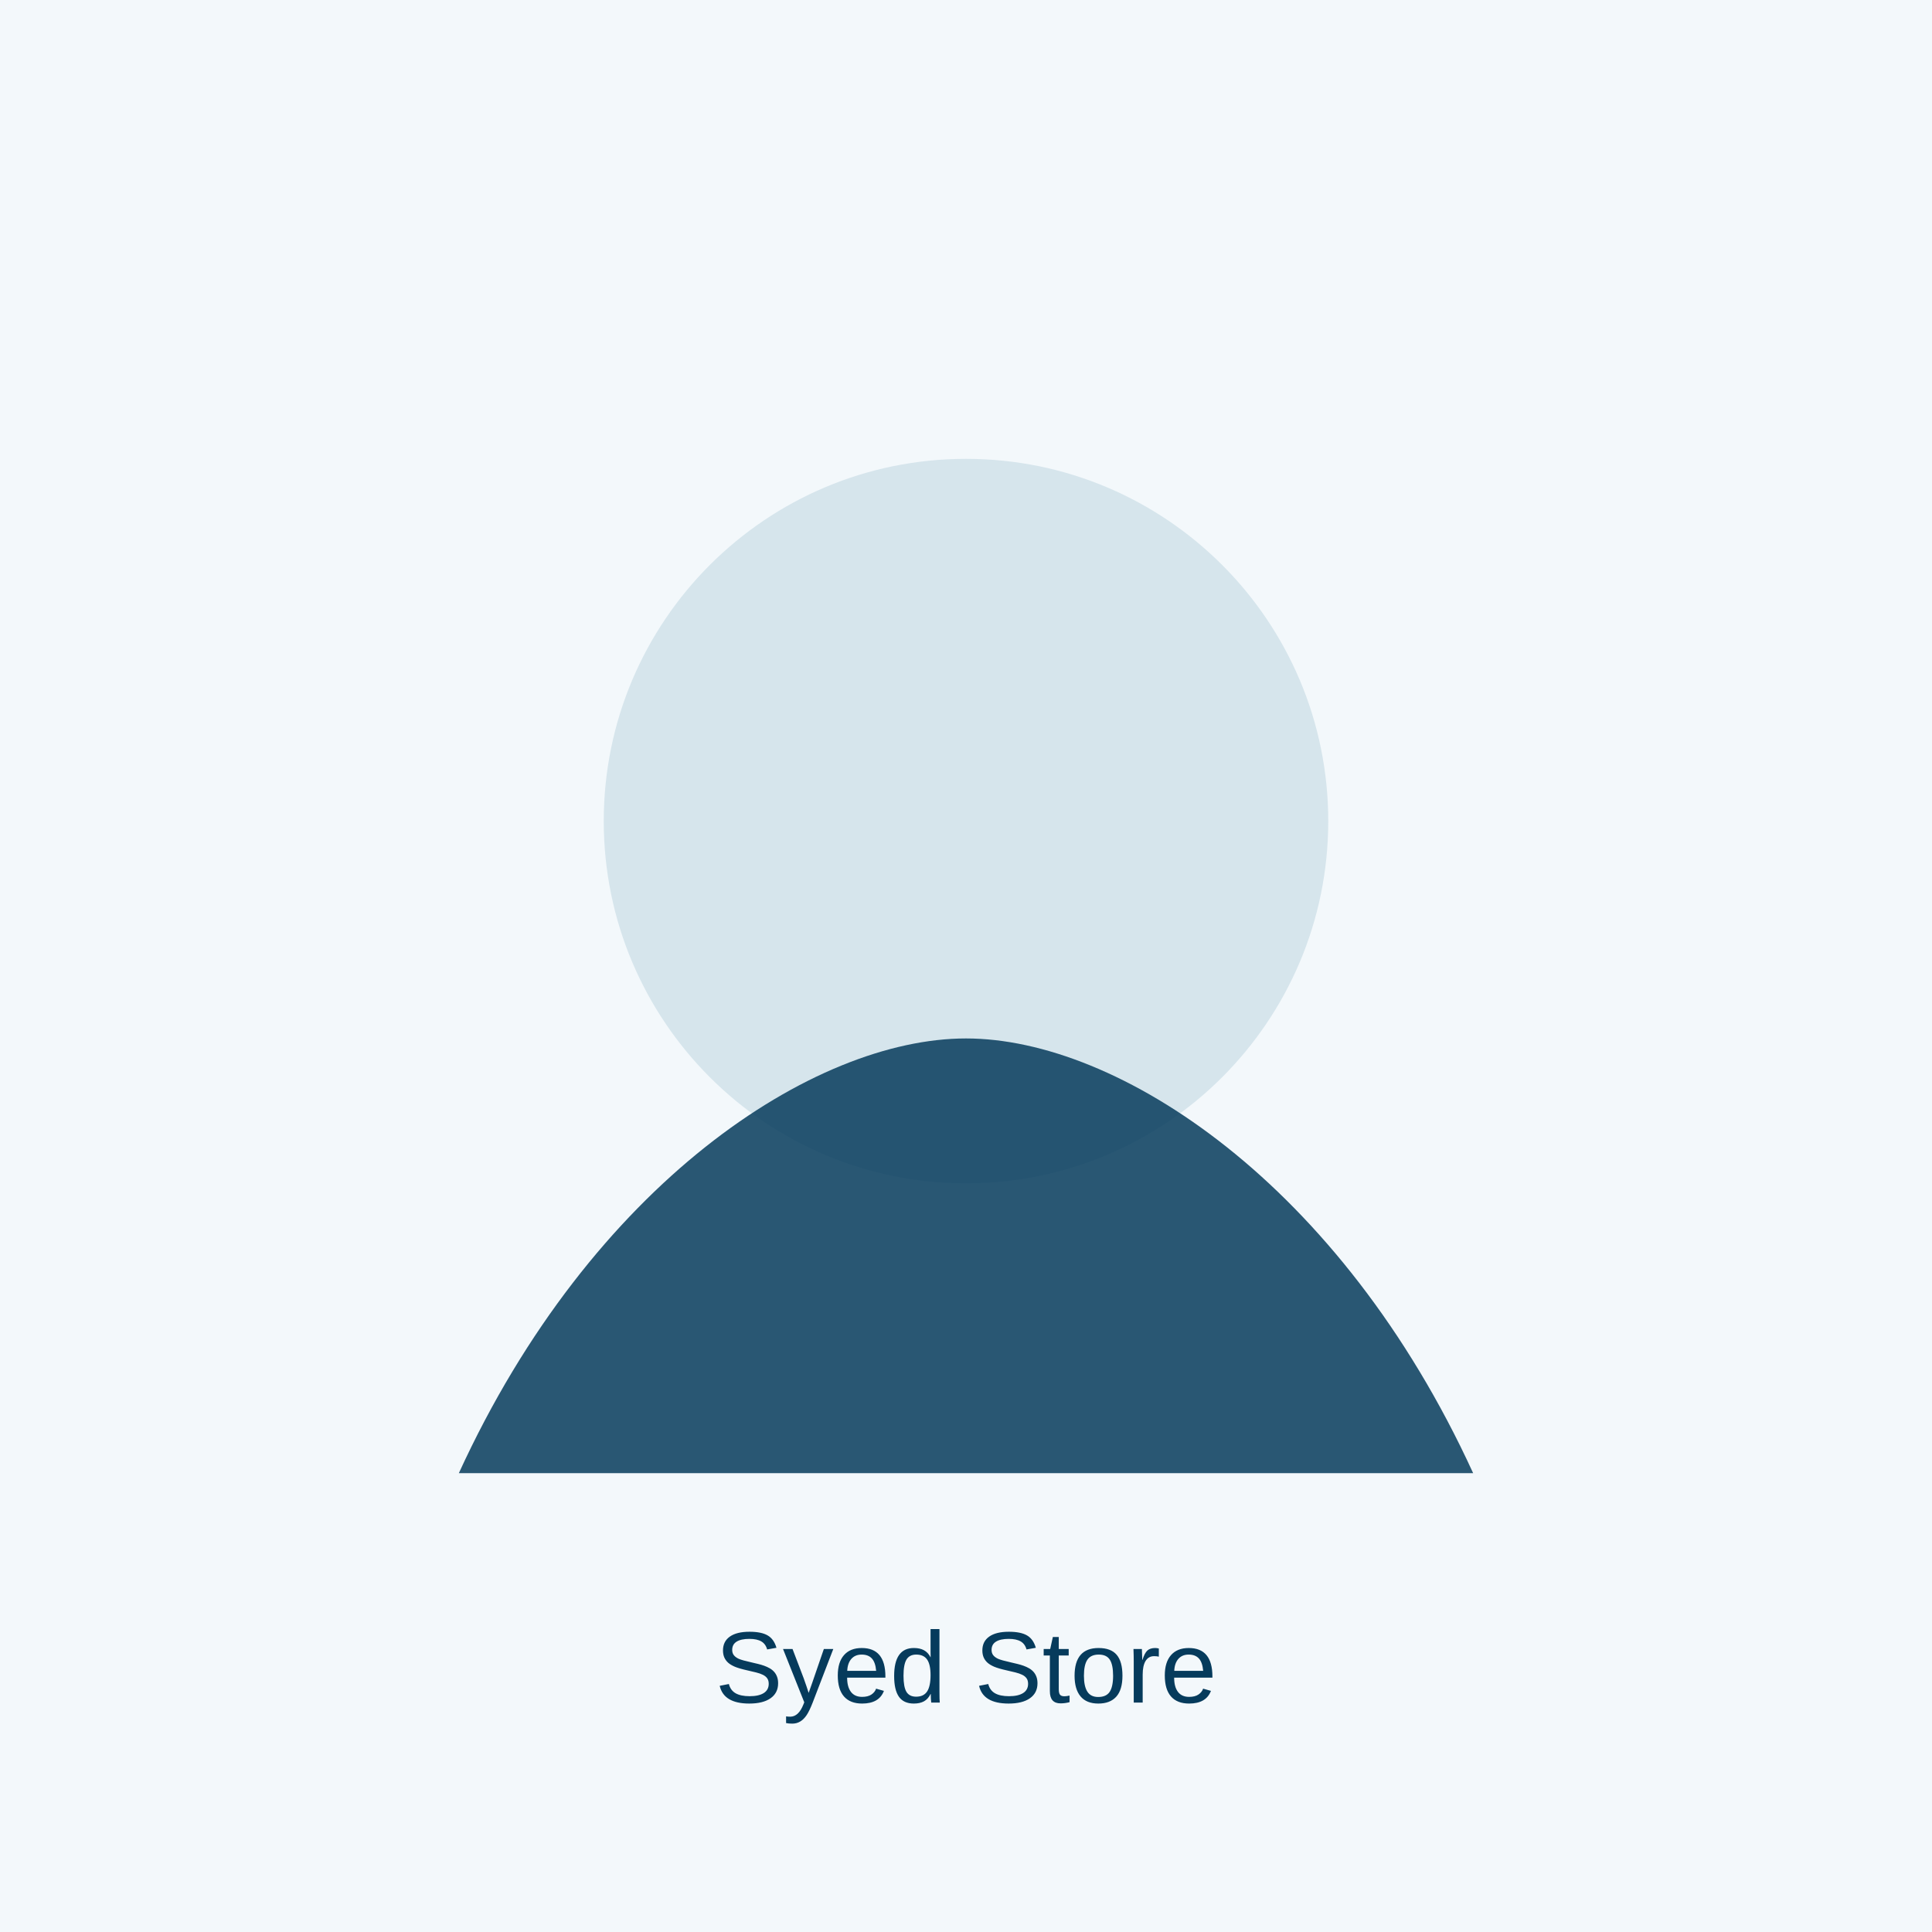
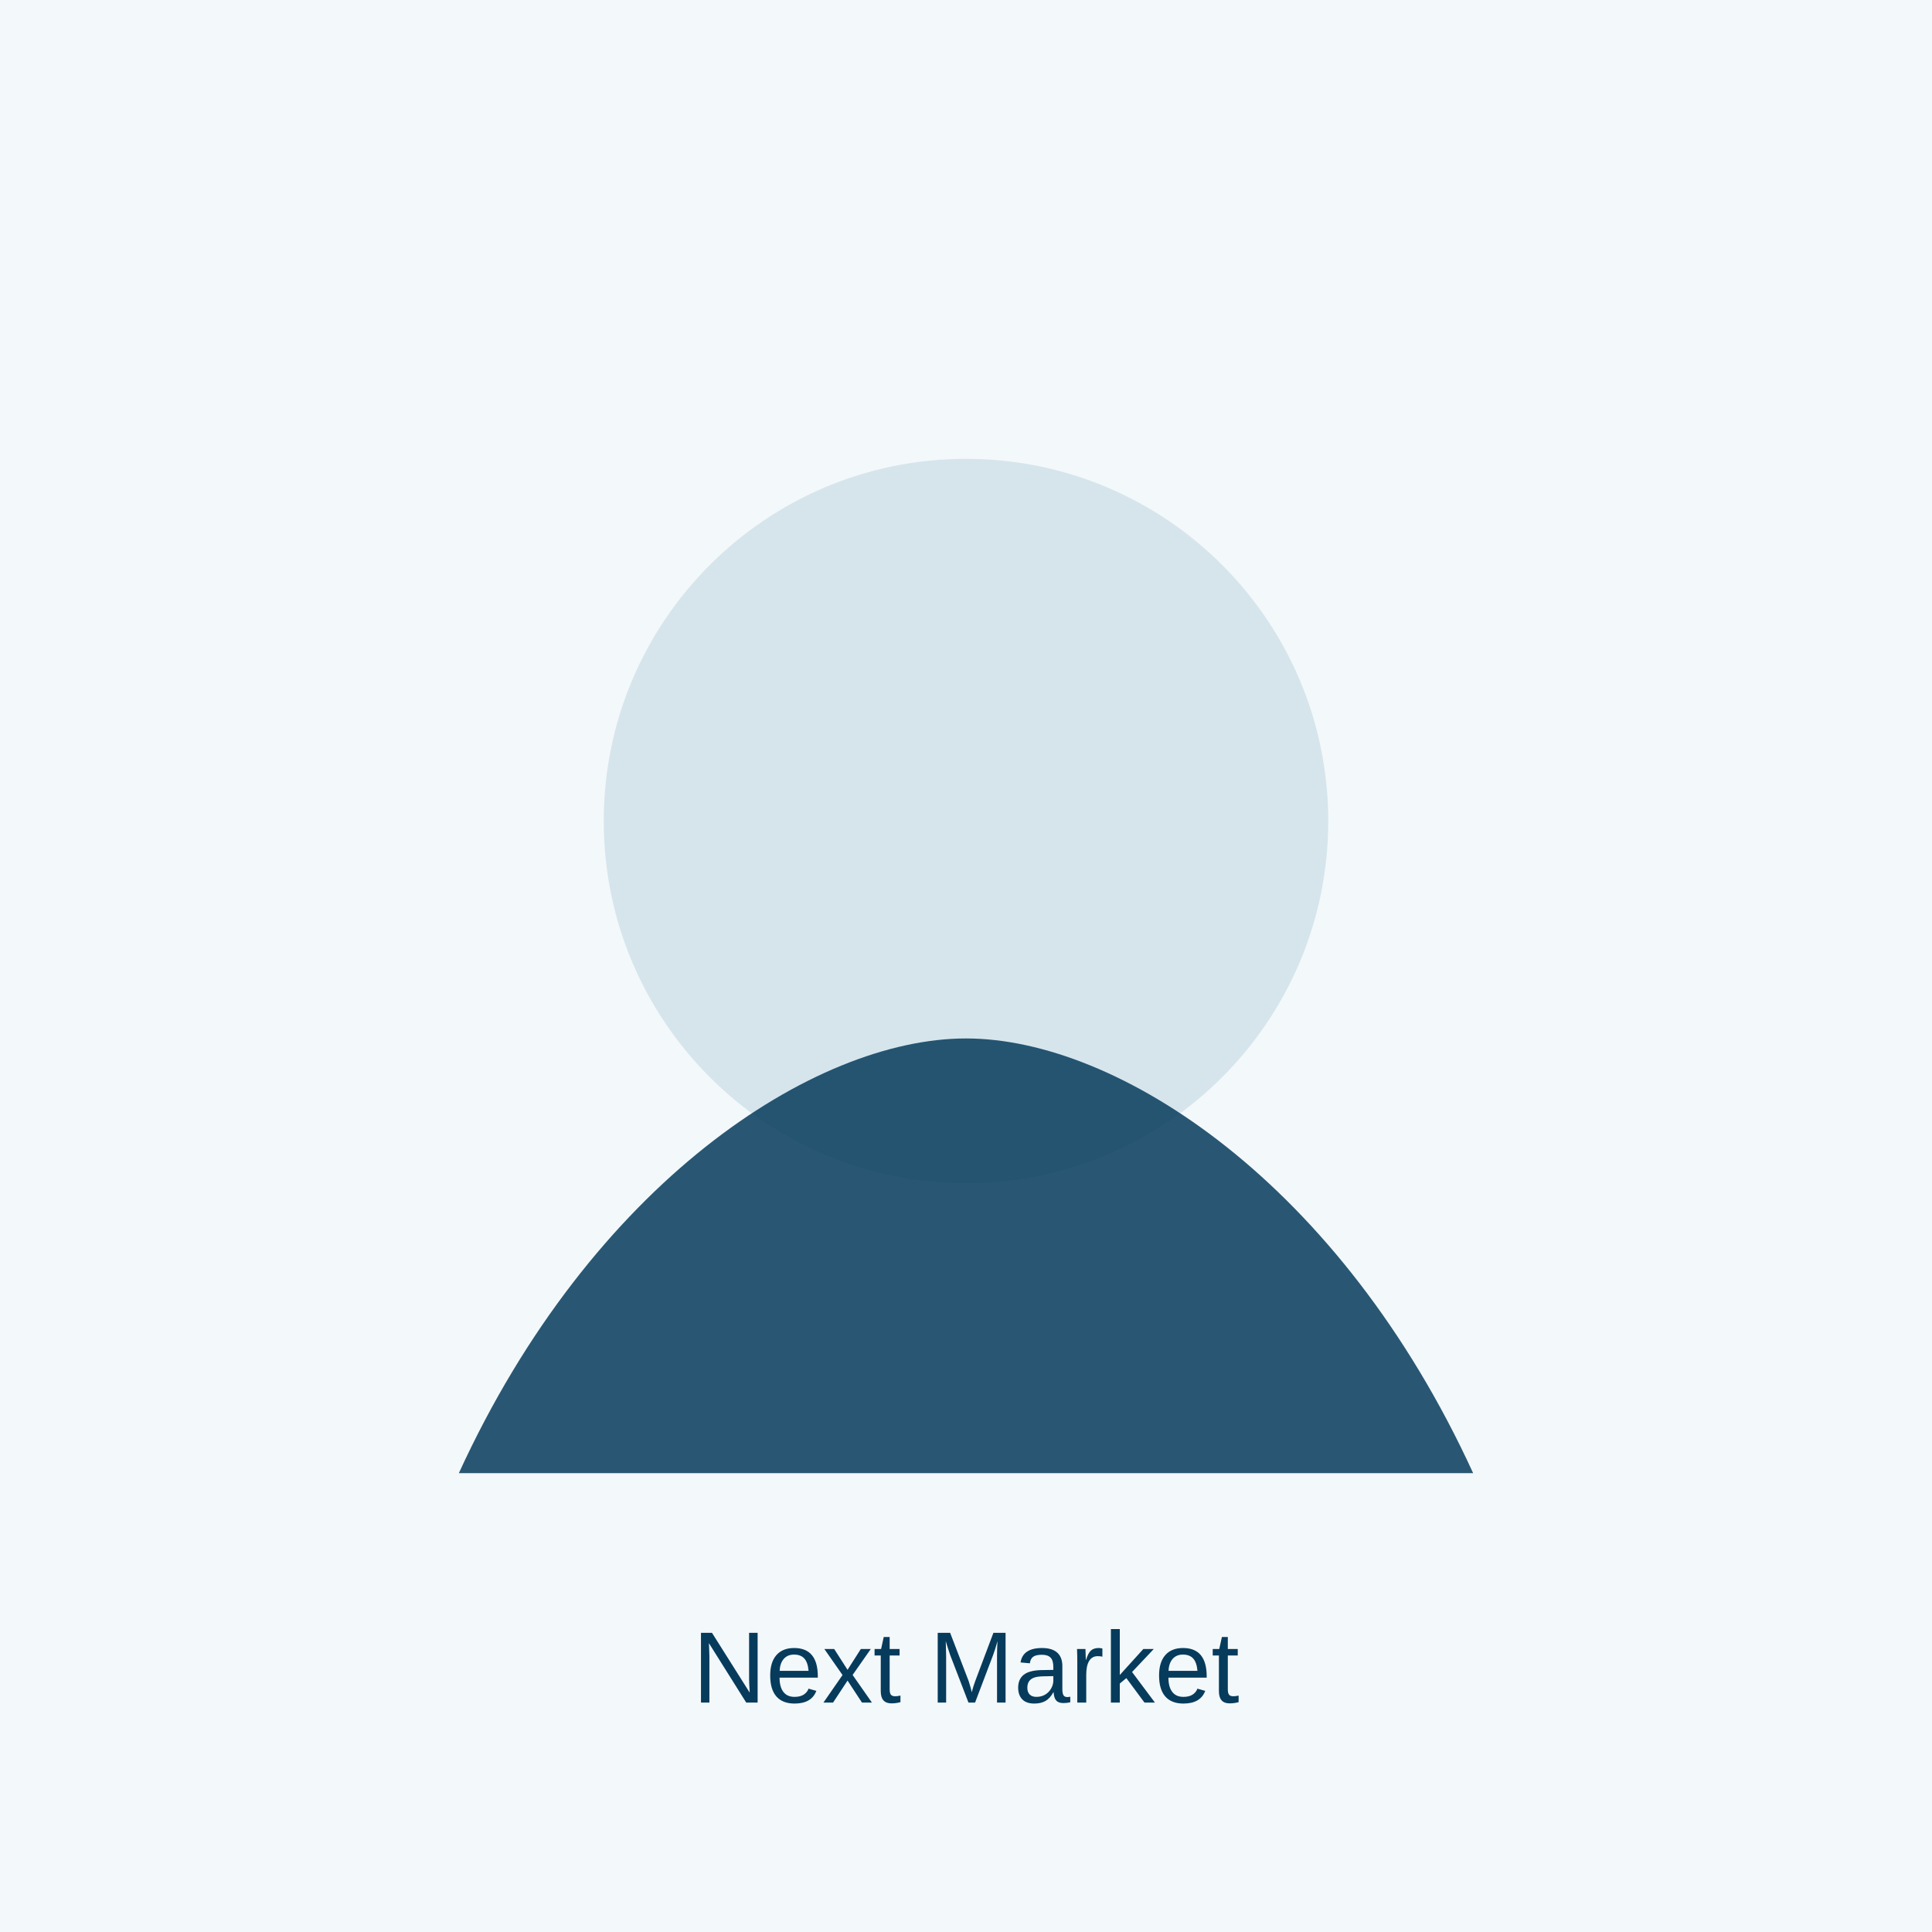
- <svg xmlns="http://www.w3.org/2000/svg" width="800" height="800" viewBox="0 0 800 800" role="img" aria-label="Syed Store product placeholder">
+ <svg xmlns="http://www.w3.org/2000/svg" width="800" height="800" viewBox="0 0 800 800" role="img" aria-label="Next Market product placeholder">
  <rect width="800" height="800" fill="#f3f8fb" />
  <circle cx="400" cy="340" r="150" fill="#d6e5ec" />
  <path d="M190 610c55-120 147-180 210-180s155 60 210 180" fill="#063b5c" opacity=".85" />
-   <text x="400" y="705" text-anchor="middle" font-family="Arial" font-size="42" fill="#063b5c">Syed Store</text>
+   <text x="400" y="705" text-anchor="middle" font-family="Arial" font-size="42" fill="#063b5c">Next Market</text>
</svg>
